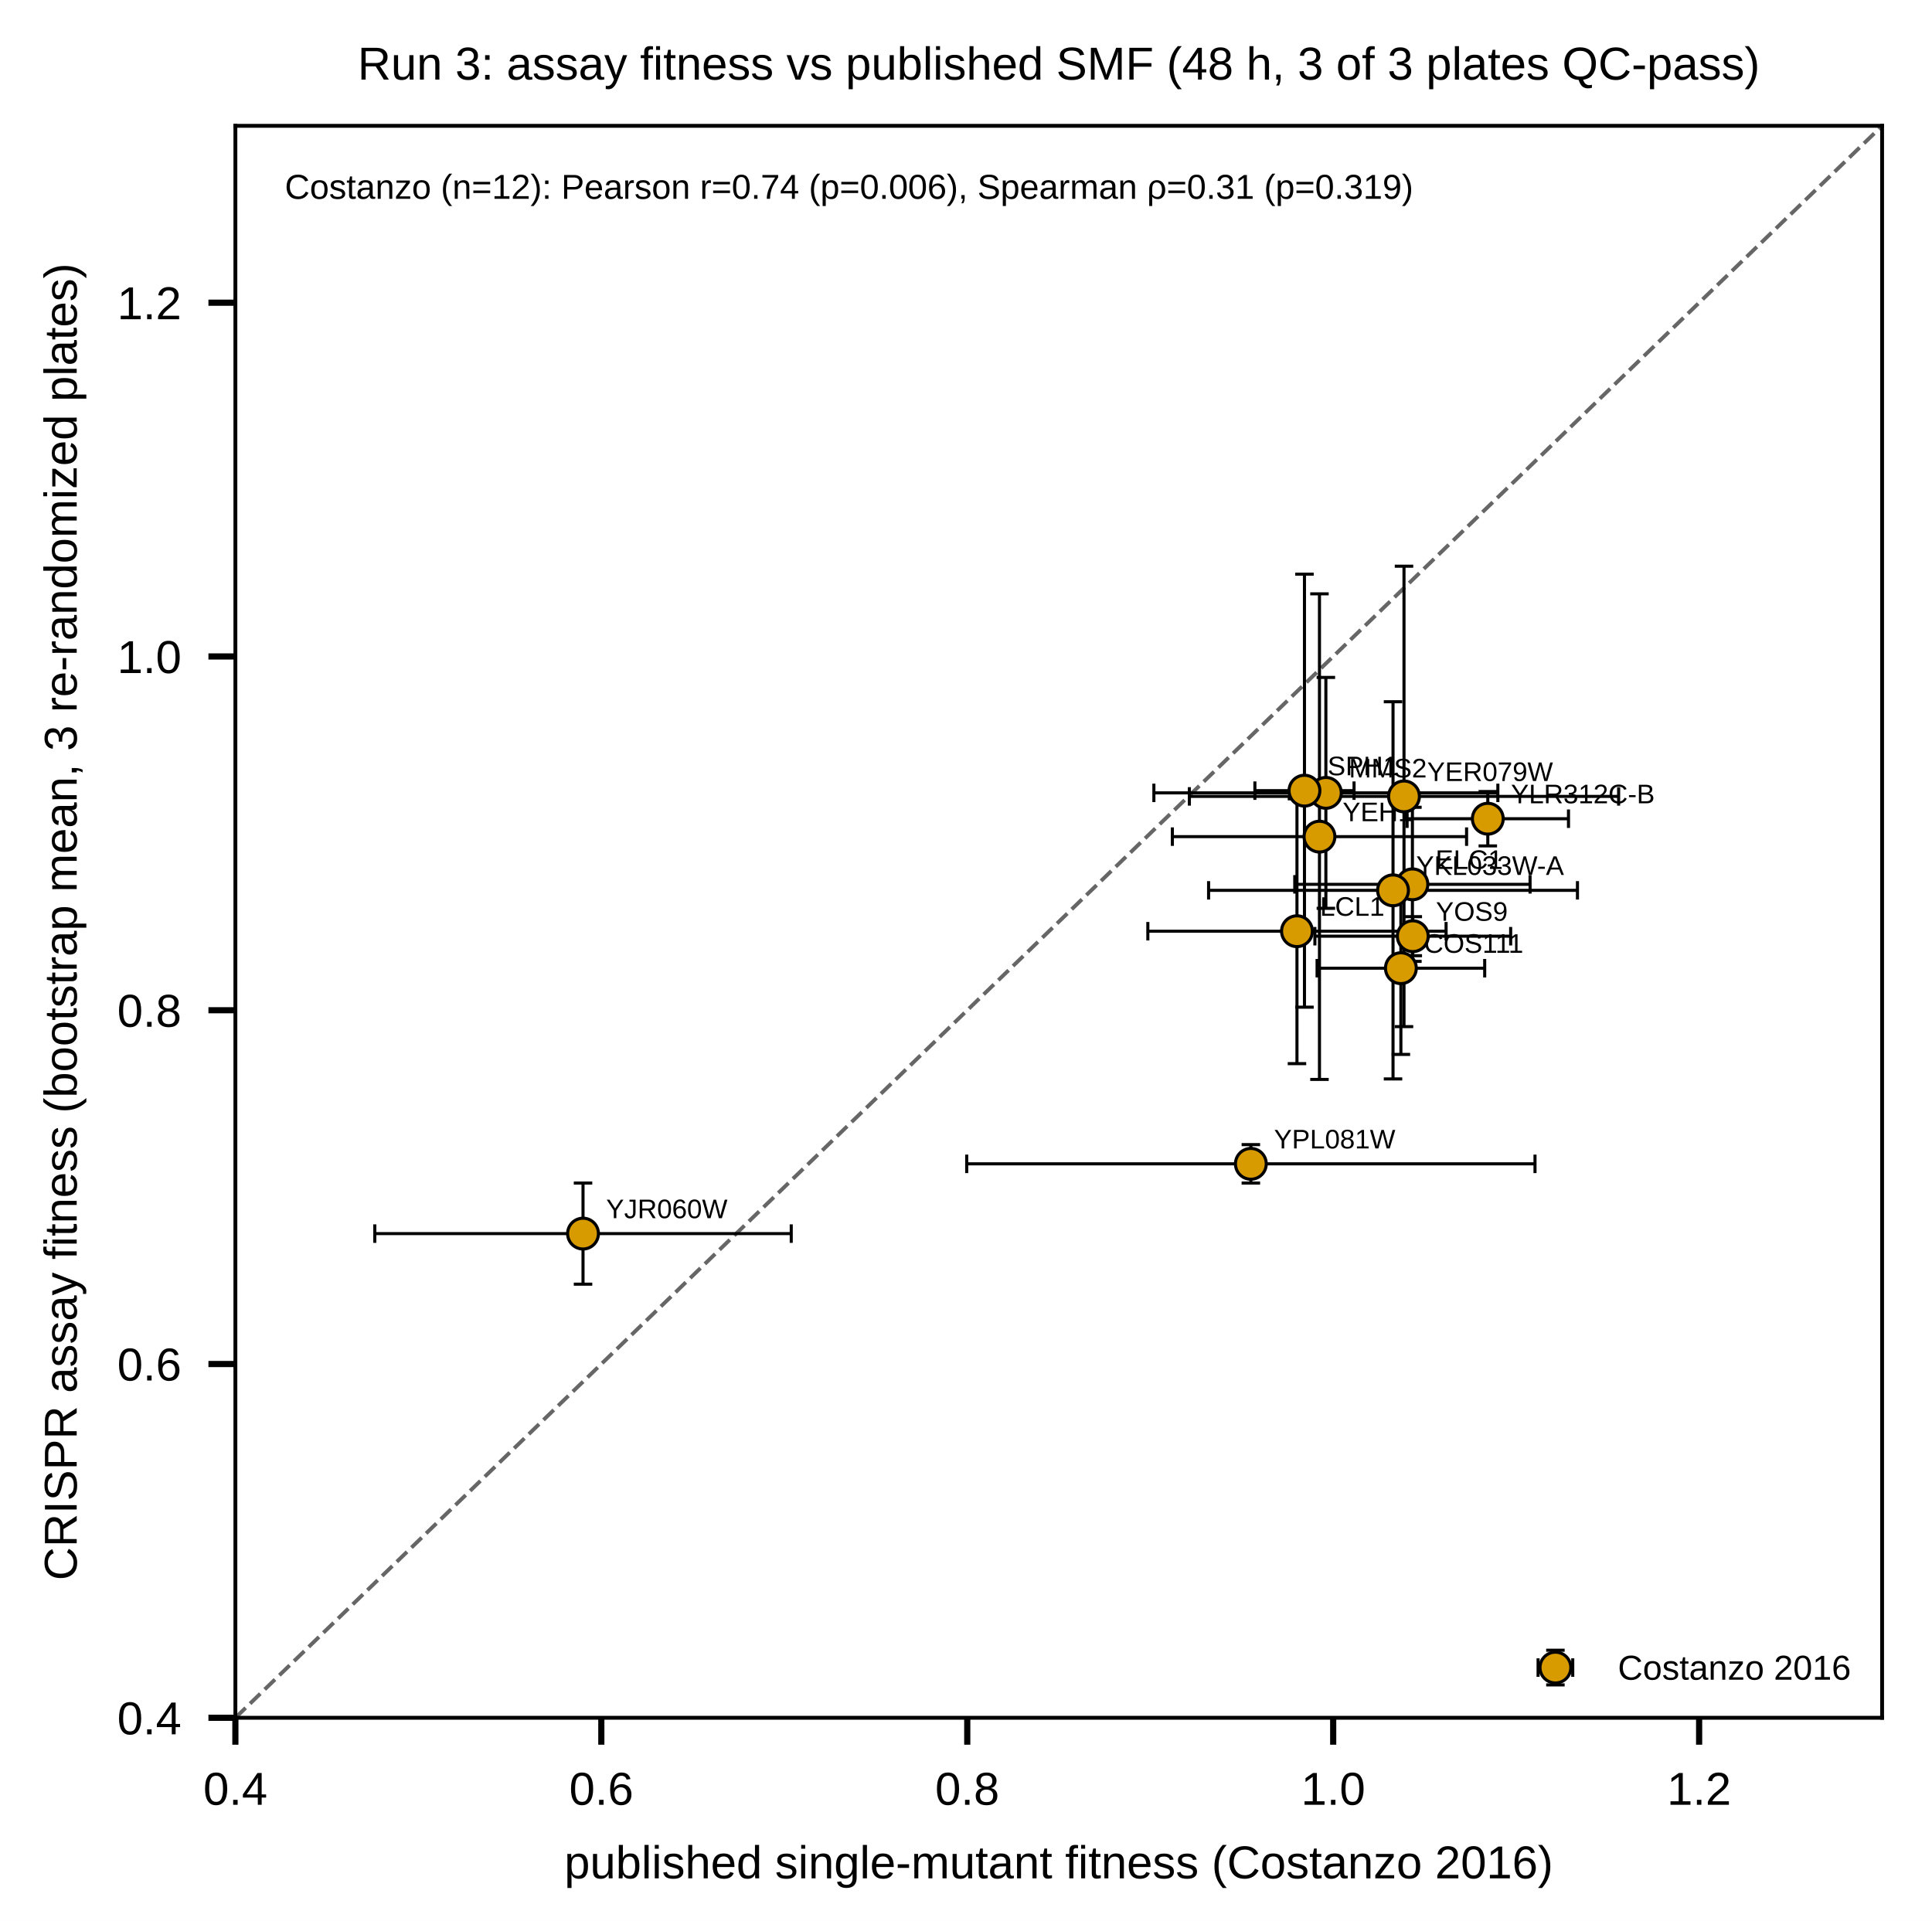
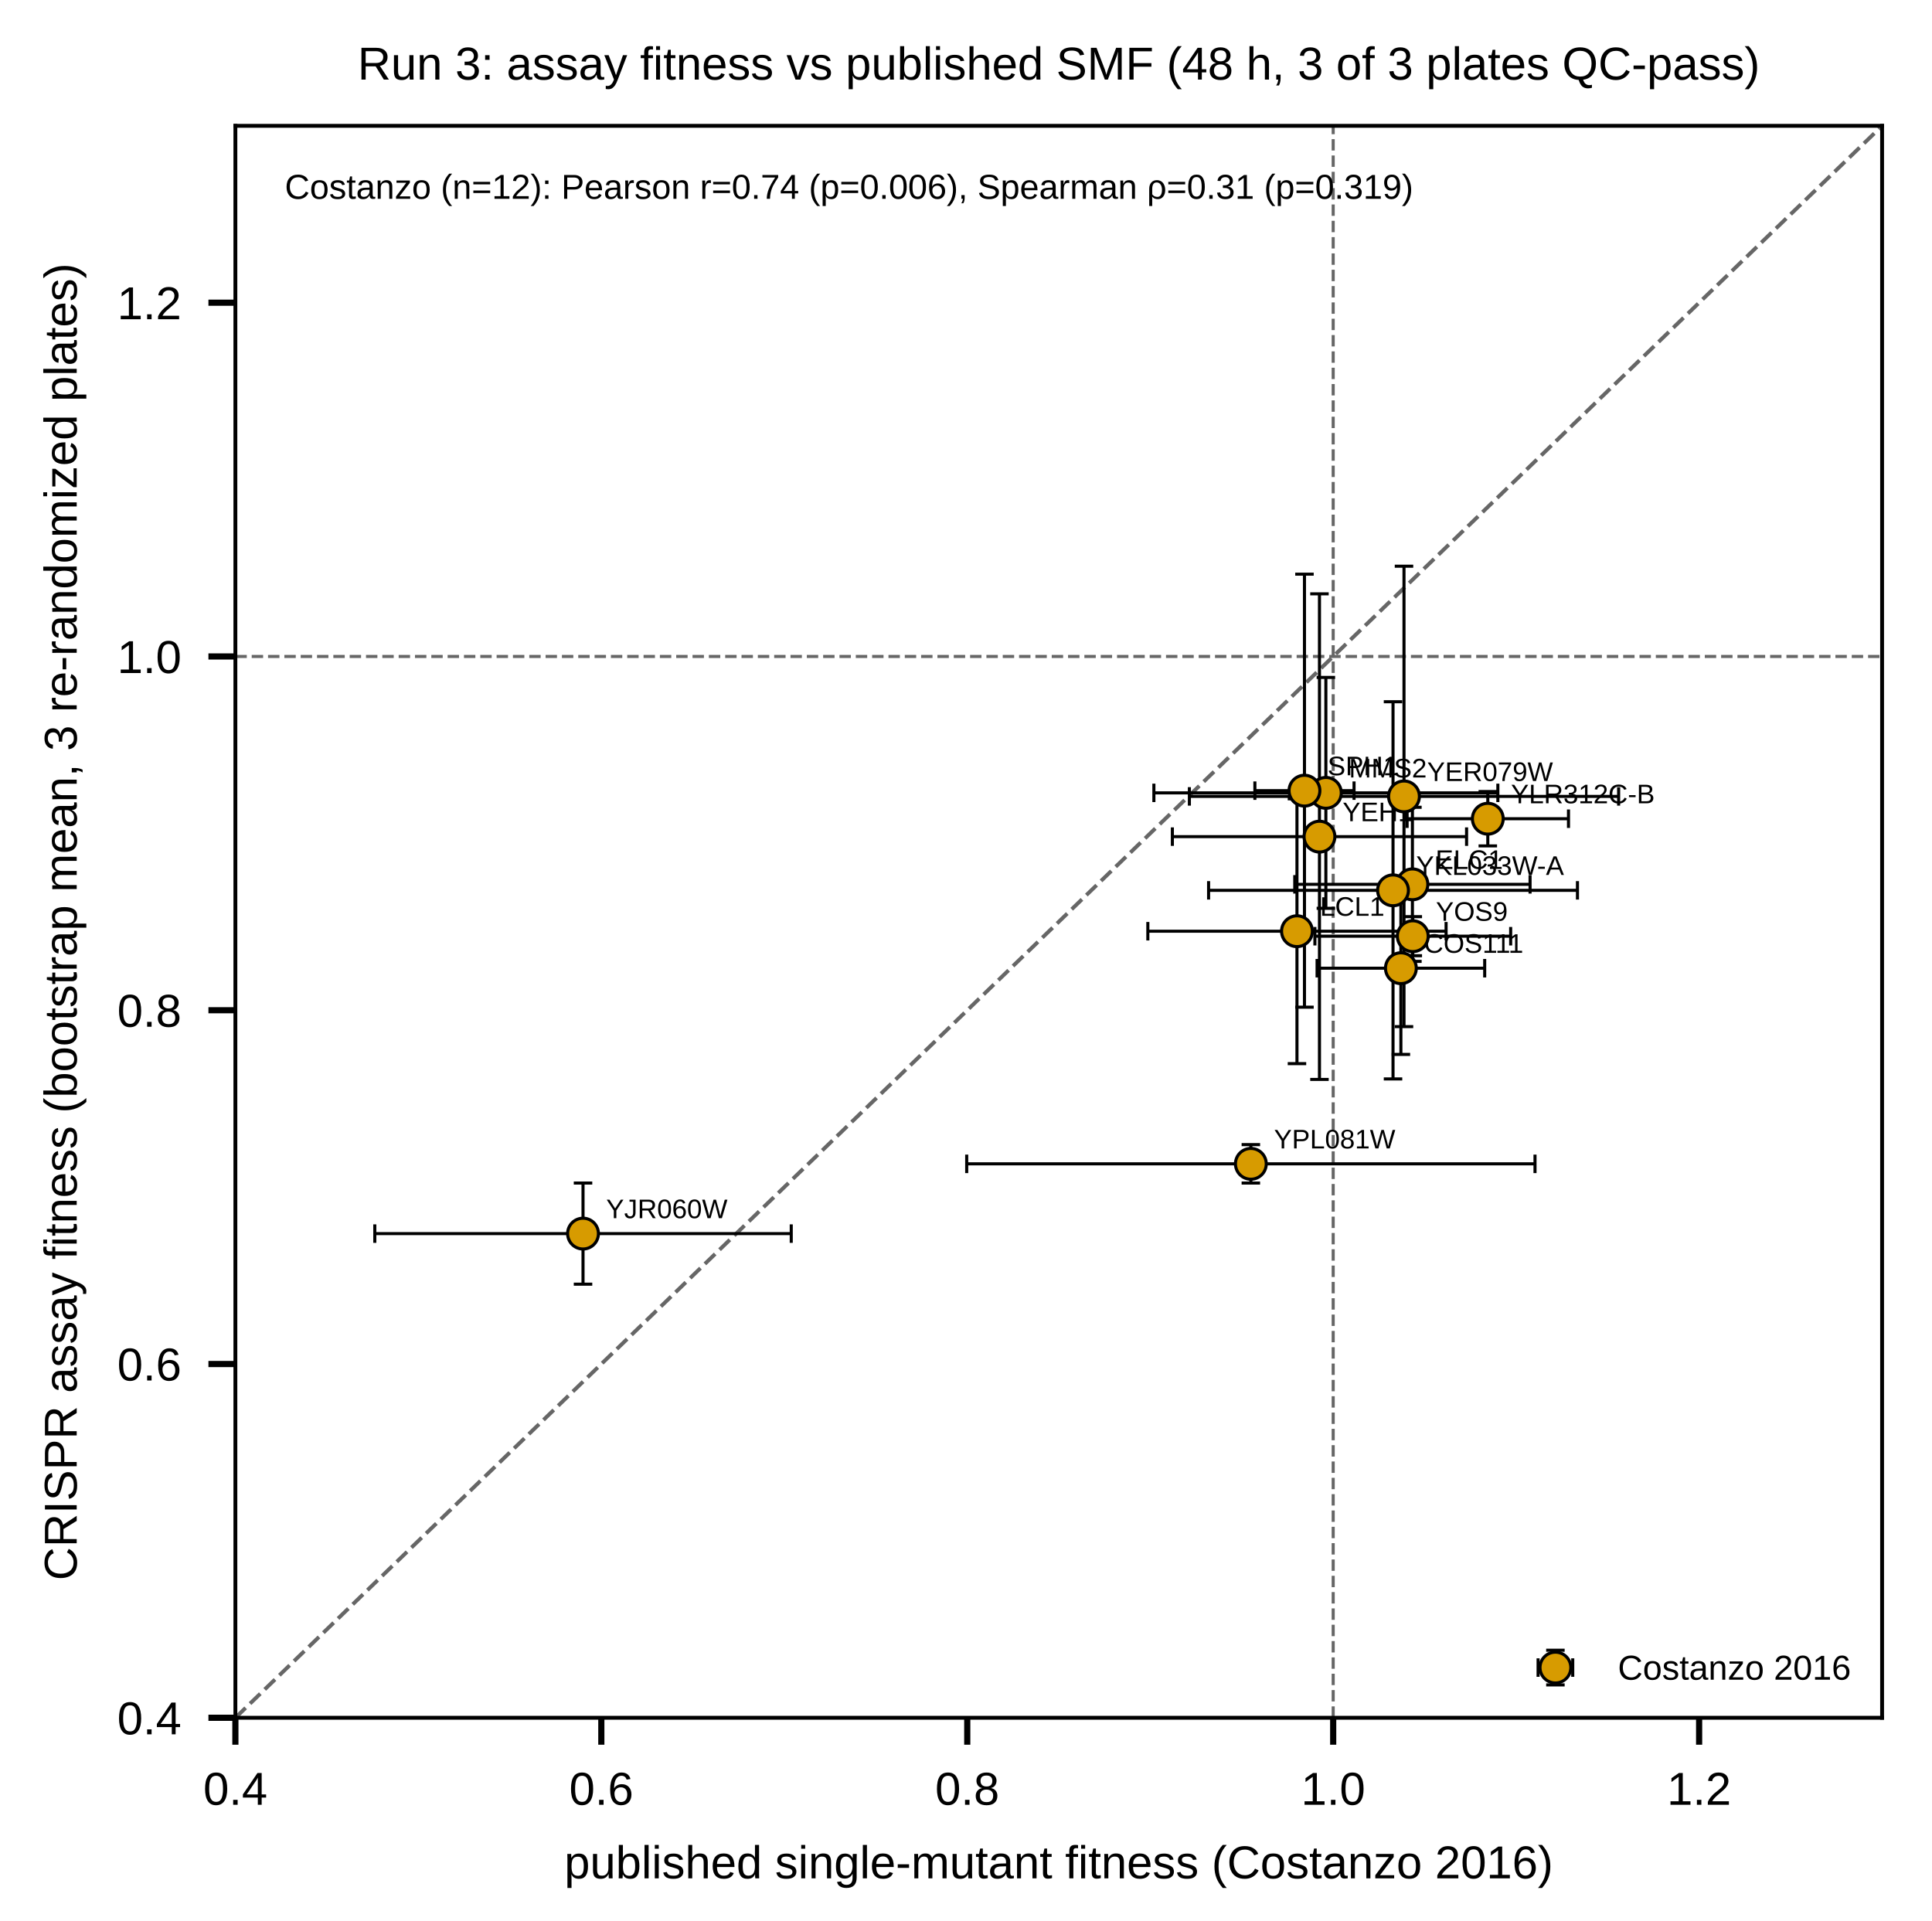
<svg xmlns="http://www.w3.org/2000/svg" xmlns:xlink="http://www.w3.org/1999/xlink" width="348.425" height="346.457" viewBox="0 0 348.425 346.457" version="1.1">
  <g transform="scale(1.388889)">
    <defs>
      <style type="text/css">*{stroke-linejoin: round; stroke-linecap: butt}</style>
    </defs>
    <g id="figure_1">
      <g id="patch_1">
        <path d="M 0 249.449  L 250.866 249.449  L 250.866 0  L 0 0  z " style="fill: #ffffff" />
      </g>
      <g id="axes_1">
        <g id="patch_2">
          <path d="M 30.564 223.07  L 244.386 223.07  L 244.386 16.339  L 30.564 16.339  z " style="fill: #ffffff" />
        </g>
        <g id="line2d_1">
-           <path d="M 30.564 223.07  L 244.386 16.339  " clip-path="url(#pb39e3a6e38)" style="fill: none; stroke-dasharray: 1.85,0.8; stroke-dashoffset: 0; stroke: #666666; stroke-width: 0.5" />
+           <path d="M 30.564 223.07  L 244.386 16.339  " clip-path="url(#p1b1dd57ad6)" style="fill: none; stroke-dasharray: 1.85,0.8; stroke-dashoffset: 0; stroke: #666666; stroke-width: 0.5" />
+         </g>
+         <g id="line2d_2">
+           <path d="M 30.564 85.249  L 244.386 85.249  " clip-path="url(#p1b1dd57ad6)" style="fill: none; stroke-dasharray: 1.48,0.64; stroke-dashoffset: 0; stroke: #666666; stroke-width: 0.4" />
+         </g>
+         <g id="line2d_3">
+           <path d="M 173.112 223.07  L 173.112 16.339  " clip-path="url(#p1b1dd57ad6)" style="fill: none; stroke-dasharray: 1.48,0.64; stroke-dashoffset: 0; stroke: #666666; stroke-width: 0.4" />
        </g>
        <g id="matplotlib.axis_1">
          <g id="xtick_1">
-             <g id="line2d_2">
+             <g id="line2d_4">
              <defs>
-                 <path id="m4b21015041" d="M 0 0  L 0 3.5  " style="stroke: #000000; stroke-width: 0.8" />
+                 <path id="m2eae03bb1e" d="M 0 0  L 0 3.5  " style="stroke: #000000; stroke-width: 0.8" />
              </defs>
              <g>
-                 <use xlink:href="#m4b21015041" x="30.564" y="223.07" style="stroke: #000000; stroke-width: 0.8" />
+                 <use xlink:href="#m2eae03bb1e" x="30.564" y="223.07" style="stroke: #000000; stroke-width: 0.8" />
              </g>
            </g>
            <g id="text_1">
              <text style="font-size: 6px; font-family: 'Arial'; text-anchor: middle" x="30.564" y="234.365" transform="rotate(-0 30.56375 234.3648)">0.4</text>
            </g>
          </g>
          <g id="xtick_2">
-             <g id="line2d_3">
-               <g>
-                 <use xlink:href="#m4b21015041" x="78.08" y="223.07" style="stroke: #000000; stroke-width: 0.8" />
+             <g id="line2d_5">
+               <g>
+                 <use xlink:href="#m2eae03bb1e" x="78.08" y="223.07" style="stroke: #000000; stroke-width: 0.8" />
              </g>
            </g>
            <g id="text_2">
              <text style="font-size: 6px; font-family: 'Arial'; text-anchor: middle" x="78.08" y="234.365" transform="rotate(-0 78.07984 234.3648)">0.6</text>
            </g>
          </g>
          <g id="xtick_3">
-             <g id="line2d_4">
-               <g>
-                 <use xlink:href="#m4b21015041" x="125.596" y="223.07" style="stroke: #000000; stroke-width: 0.8" />
+             <g id="line2d_6">
+               <g>
+                 <use xlink:href="#m2eae03bb1e" x="125.596" y="223.07" style="stroke: #000000; stroke-width: 0.8" />
              </g>
            </g>
            <g id="text_3">
              <text style="font-size: 6px; font-family: 'Arial'; text-anchor: middle" x="125.596" y="234.365" transform="rotate(-0 125.5959 234.3648)">0.8</text>
            </g>
          </g>
          <g id="xtick_4">
-             <g id="line2d_5">
-               <g>
-                 <use xlink:href="#m4b21015041" x="173.112" y="223.07" style="stroke: #000000; stroke-width: 0.8" />
+             <g id="line2d_7">
+               <g>
+                 <use xlink:href="#m2eae03bb1e" x="173.112" y="223.07" style="stroke: #000000; stroke-width: 0.8" />
              </g>
            </g>
            <g id="text_4">
              <text style="font-size: 6px; font-family: 'Arial'; text-anchor: middle" x="173.112" y="234.365" transform="rotate(-0 173.112 234.3648)">1.0</text>
            </g>
          </g>
          <g id="xtick_5">
-             <g id="line2d_6">
-               <g>
-                 <use xlink:href="#m4b21015041" x="220.628" y="223.07" style="stroke: #000000; stroke-width: 0.8" />
+             <g id="line2d_8">
+               <g>
+                 <use xlink:href="#m2eae03bb1e" x="220.628" y="223.07" style="stroke: #000000; stroke-width: 0.8" />
              </g>
            </g>
            <g id="text_5">
              <text style="font-size: 6px; font-family: 'Arial'; text-anchor: middle" x="220.628" y="234.365" transform="rotate(-0 220.6281 234.3648)">1.2</text>
            </g>
          </g>
          <g id="xtick_6">
-             <g id="line2d_7" />
+             <g id="line2d_9" />
          </g>
          <g id="xtick_7">
-             <g id="line2d_8" />
+             <g id="line2d_10" />
          </g>
          <g id="xtick_8">
-             <g id="line2d_9" />
+             <g id="line2d_11" />
          </g>
          <g id="xtick_9">
-             <g id="line2d_10" />
+             <g id="line2d_12" />
          </g>
          <g id="xtick_10">
-             <g id="line2d_11" />
+             <g id="line2d_13" />
          </g>
          <g id="text_6">
            <text style="font-size: 6px; font-family: 'Arial'; text-anchor: middle" x="137.475" y="243.925" transform="rotate(-0 137.4749 243.9251)">published single-mutant fitness (Costanzo 2016)</text>
          </g>
        </g>
        <g id="matplotlib.axis_2">
          <g id="ytick_1">
-             <g id="line2d_12">
+             <g id="line2d_14">
              <defs>
-                 <path id="md11b160829" d="M 0 0  L -3.5 0  " style="stroke: #000000; stroke-width: 0.8" />
+                 <path id="m74ba5ac852" d="M 0 0  L -3.5 0  " style="stroke: #000000; stroke-width: 0.8" />
              </defs>
              <g>
-                 <use xlink:href="#md11b160829" x="30.564" y="223.07" style="stroke: #000000; stroke-width: 0.8" />
+                 <use xlink:href="#m74ba5ac852" x="30.564" y="223.07" style="stroke: #000000; stroke-width: 0.8" />
              </g>
            </g>
            <g id="text_7">
              <text style="font-size: 6px; font-family: 'Arial'; text-anchor: end" x="23.564" y="225.217" transform="rotate(-0 23.56375 225.2174)">0.4</text>
            </g>
          </g>
          <g id="ytick_2">
-             <g id="line2d_13">
-               <g>
-                 <use xlink:href="#md11b160829" x="30.564" y="177.13" style="stroke: #000000; stroke-width: 0.8" />
+             <g id="line2d_15">
+               <g>
+                 <use xlink:href="#m74ba5ac852" x="30.564" y="177.13" style="stroke: #000000; stroke-width: 0.8" />
              </g>
            </g>
            <g id="text_8">
              <text style="font-size: 6px; font-family: 'Arial'; text-anchor: end" x="23.564" y="179.277" transform="rotate(-0 23.56375 179.2771)">0.6</text>
            </g>
          </g>
          <g id="ytick_3">
-             <g id="line2d_14">
-               <g>
-                 <use xlink:href="#md11b160829" x="30.564" y="131.189" style="stroke: #000000; stroke-width: 0.8" />
+             <g id="line2d_16">
+               <g>
+                 <use xlink:href="#m74ba5ac852" x="30.564" y="131.189" style="stroke: #000000; stroke-width: 0.8" />
              </g>
            </g>
            <g id="text_9">
              <text style="font-size: 6px; font-family: 'Arial'; text-anchor: end" x="23.564" y="133.337" transform="rotate(-0 23.56375 133.3368)">0.8</text>
            </g>
          </g>
          <g id="ytick_4">
-             <g id="line2d_15">
-               <g>
-                 <use xlink:href="#md11b160829" x="30.564" y="85.249" style="stroke: #000000; stroke-width: 0.8" />
+             <g id="line2d_17">
+               <g>
+                 <use xlink:href="#m74ba5ac852" x="30.564" y="85.249" style="stroke: #000000; stroke-width: 0.8" />
              </g>
            </g>
            <g id="text_10">
              <text style="font-size: 6px; font-family: 'Arial'; text-anchor: end" x="23.564" y="87.397" transform="rotate(-0 23.56375 87.39653)">1.0</text>
            </g>
          </g>
          <g id="ytick_5">
-             <g id="line2d_16">
-               <g>
-                 <use xlink:href="#md11b160829" x="30.564" y="39.309" style="stroke: #000000; stroke-width: 0.8" />
+             <g id="line2d_18">
+               <g>
+                 <use xlink:href="#m74ba5ac852" x="30.564" y="39.309" style="stroke: #000000; stroke-width: 0.8" />
              </g>
            </g>
            <g id="text_11">
              <text style="font-size: 6px; font-family: 'Arial'; text-anchor: end" x="23.564" y="41.456" transform="rotate(-0 23.56375 41.45624)">1.2</text>
            </g>
          </g>
          <g id="ytick_6">
-             <g id="line2d_17" />
+             <g id="line2d_19" />
          </g>
          <g id="ytick_7">
-             <g id="line2d_18" />
+             <g id="line2d_20" />
          </g>
          <g id="ytick_8">
-             <g id="line2d_19" />
+             <g id="line2d_21" />
          </g>
          <g id="ytick_9">
-             <g id="line2d_20" />
+             <g id="line2d_22" />
          </g>
          <g id="ytick_10">
-             <g id="line2d_21" />
+             <g id="line2d_23" />
          </g>
          <g id="text_12">
            <text style="font-size: 6px; font-family: 'Arial'; text-anchor: middle" x="9.961" y="119.704" transform="rotate(-90 9.960938 119.7044)">CRISPR assay fitness (bootstrap mean, 3 re-randomized plates)</text>
          </g>
        </g>
        <g id="patch_3">
          <path d="M 30.564 223.07  L 30.564 16.339  " style="fill: none; stroke: #000000; stroke-width: 0.5; stroke-linejoin: miter; stroke-linecap: square" />
        </g>
        <g id="patch_4">
          <path d="M 244.386 223.07  L 244.386 16.339  " style="fill: none; stroke: #000000; stroke-width: 0.5; stroke-linejoin: miter; stroke-linecap: square" />
        </g>
        <g id="patch_5">
          <path d="M 30.564 223.07  L 244.386 223.07  " style="fill: none; stroke: #000000; stroke-width: 0.5; stroke-linejoin: miter; stroke-linecap: square" />
        </g>
        <g id="patch_6">
          <path d="M 30.564 16.339  L 244.386 16.339  " style="fill: none; stroke: #000000; stroke-width: 0.5; stroke-linejoin: miter; stroke-linecap: square" />
        </g>
        <g id="LineCollection_1">
-           <path d="M 171.021 125.73  L 192.784 125.73  " clip-path="url(#pb39e3a6e38)" style="fill: none; stroke: #000000; stroke-width: 0.4" />
-           <path d="M 168.123 114.84  L 198.676 114.84  " clip-path="url(#pb39e3a6e38)" style="fill: none; stroke: #000000; stroke-width: 0.4" />
-           <path d="M 149.045 120.927  L 187.771 120.927  " clip-path="url(#pb39e3a6e38)" style="fill: none; stroke: #000000; stroke-width: 0.4" />
-           <path d="M 149.829 102.962  L 194.494 102.962  " clip-path="url(#pb39e3a6e38)" style="fill: none; stroke: #000000; stroke-width: 0.4" />
-           <path d="M 162.944 102.675  L 175.82 102.675  " clip-path="url(#pb39e3a6e38)" style="fill: none; stroke: #000000; stroke-width: 0.4" />
-           <path d="M 152.229 108.645  L 190.432 108.645  " clip-path="url(#pb39e3a6e38)" style="fill: none; stroke: #000000; stroke-width: 0.4" />
-           <path d="M 154.438 103.421  L 210.175 103.421  " clip-path="url(#pb39e3a6e38)" style="fill: none; stroke: #000000; stroke-width: 0.4" />
-           <path d="M 48.667 160.196  L 102.741 160.196  " clip-path="url(#pb39e3a6e38)" style="fill: none; stroke: #000000; stroke-width: 0.4" />
-           <path d="M 156.933 115.619  L 204.829 115.619  " clip-path="url(#pb39e3a6e38)" style="fill: none; stroke: #000000; stroke-width: 0.4" />
-           <path d="M 182.71 106.319  L 203.665 106.319  " clip-path="url(#pb39e3a6e38)" style="fill: none; stroke: #000000; stroke-width: 0.4" />
-           <path d="M 170.736 121.575  L 196.157 121.575  " clip-path="url(#pb39e3a6e38)" style="fill: none; stroke: #000000; stroke-width: 0.4" />
-           <path d="M 125.525 151.136  L 199.317 151.136  " clip-path="url(#pb39e3a6e38)" style="fill: none; stroke: #000000; stroke-width: 0.4" />
+           <path d="M 171.021 125.73  L 192.784 125.73  " clip-path="url(#p1b1dd57ad6)" style="fill: none; stroke: #000000; stroke-width: 0.4" />
+           <path d="M 168.123 114.84  L 198.676 114.84  " clip-path="url(#p1b1dd57ad6)" style="fill: none; stroke: #000000; stroke-width: 0.4" />
+           <path d="M 149.045 120.927  L 187.771 120.927  " clip-path="url(#p1b1dd57ad6)" style="fill: none; stroke: #000000; stroke-width: 0.4" />
+           <path d="M 149.829 102.962  L 194.494 102.962  " clip-path="url(#p1b1dd57ad6)" style="fill: none; stroke: #000000; stroke-width: 0.4" />
+           <path d="M 162.944 102.675  L 175.82 102.675  " clip-path="url(#p1b1dd57ad6)" style="fill: none; stroke: #000000; stroke-width: 0.4" />
+           <path d="M 152.229 108.645  L 190.432 108.645  " clip-path="url(#p1b1dd57ad6)" style="fill: none; stroke: #000000; stroke-width: 0.4" />
+           <path d="M 154.438 103.421  L 210.175 103.421  " clip-path="url(#p1b1dd57ad6)" style="fill: none; stroke: #000000; stroke-width: 0.4" />
+           <path d="M 48.667 160.196  L 102.741 160.196  " clip-path="url(#p1b1dd57ad6)" style="fill: none; stroke: #000000; stroke-width: 0.4" />
+           <path d="M 156.933 115.619  L 204.829 115.619  " clip-path="url(#p1b1dd57ad6)" style="fill: none; stroke: #000000; stroke-width: 0.4" />
+           <path d="M 182.71 106.319  L 203.665 106.319  " clip-path="url(#p1b1dd57ad6)" style="fill: none; stroke: #000000; stroke-width: 0.4" />
+           <path d="M 170.736 121.575  L 196.157 121.575  " clip-path="url(#p1b1dd57ad6)" style="fill: none; stroke: #000000; stroke-width: 0.4" />
+           <path d="M 125.525 151.136  L 199.317 151.136  " clip-path="url(#p1b1dd57ad6)" style="fill: none; stroke: #000000; stroke-width: 0.4" />
        </g>
        <g id="LineCollection_2">
-           <path d="M 181.902 136.926  L 181.902 114.535  " clip-path="url(#pb39e3a6e38)" style="fill: none; stroke: #000000; stroke-width: 0.4" />
-           <path d="M 183.399 124.846  L 183.399 104.833  " clip-path="url(#pb39e3a6e38)" style="fill: none; stroke: #000000; stroke-width: 0.4" />
-           <path d="M 168.408 138.121  L 168.408 103.732  " clip-path="url(#pb39e3a6e38)" style="fill: none; stroke: #000000; stroke-width: 0.4" />
-           <path d="M 172.162 117.955  L 172.162 87.969  " clip-path="url(#pb39e3a6e38)" style="fill: none; stroke: #000000; stroke-width: 0.4" />
-           <path d="M 169.382 130.789  L 169.382 74.561  " clip-path="url(#pb39e3a6e38)" style="fill: none; stroke: #000000; stroke-width: 0.4" />
-           <path d="M 171.33 140.174  L 171.33 77.116  " clip-path="url(#pb39e3a6e38)" style="fill: none; stroke: #000000; stroke-width: 0.4" />
-           <path d="M 182.306 133.317  L 182.306 73.525  " clip-path="url(#pb39e3a6e38)" style="fill: none; stroke: #000000; stroke-width: 0.4" />
-           <path d="M 75.704 166.764  L 75.704 153.628  " clip-path="url(#pb39e3a6e38)" style="fill: none; stroke: #000000; stroke-width: 0.4" />
-           <path d="M 180.881 140.109  L 180.881 91.129  " clip-path="url(#pb39e3a6e38)" style="fill: none; stroke: #000000; stroke-width: 0.4" />
-           <path d="M 193.188 109.849  L 193.188 102.788  " clip-path="url(#pb39e3a6e38)" style="fill: none; stroke: #000000; stroke-width: 0.4" />
-           <path d="M 183.447 124.111  L 183.447 119.039  " clip-path="url(#pb39e3a6e38)" style="fill: none; stroke: #000000; stroke-width: 0.4" />
-           <path d="M 162.421 153.631  L 162.421 148.641  " clip-path="url(#pb39e3a6e38)" style="fill: none; stroke: #000000; stroke-width: 0.4" />
-         </g>
-         <g id="line2d_22">
-           <defs>
-             <path id="m6821b6ced7" d="M 0 1.2  L 0 -1.2  " style="stroke: #000000; stroke-width: 0.4" />
-           </defs>
-           <g clip-path="url(#pb39e3a6e38)">
-             <use xlink:href="#m6821b6ced7" x="171.021" y="125.73" style="fill: #1f77b4; stroke: #000000; stroke-width: 0.4" />
-             <use xlink:href="#m6821b6ced7" x="168.123" y="114.84" style="fill: #1f77b4; stroke: #000000; stroke-width: 0.4" />
-             <use xlink:href="#m6821b6ced7" x="149.045" y="120.927" style="fill: #1f77b4; stroke: #000000; stroke-width: 0.4" />
-             <use xlink:href="#m6821b6ced7" x="149.829" y="102.962" style="fill: #1f77b4; stroke: #000000; stroke-width: 0.4" />
-             <use xlink:href="#m6821b6ced7" x="162.944" y="102.675" style="fill: #1f77b4; stroke: #000000; stroke-width: 0.4" />
-             <use xlink:href="#m6821b6ced7" x="152.229" y="108.645" style="fill: #1f77b4; stroke: #000000; stroke-width: 0.4" />
-             <use xlink:href="#m6821b6ced7" x="154.438" y="103.421" style="fill: #1f77b4; stroke: #000000; stroke-width: 0.4" />
-             <use xlink:href="#m6821b6ced7" x="48.667" y="160.196" style="fill: #1f77b4; stroke: #000000; stroke-width: 0.4" />
-             <use xlink:href="#m6821b6ced7" x="156.933" y="115.619" style="fill: #1f77b4; stroke: #000000; stroke-width: 0.4" />
-             <use xlink:href="#m6821b6ced7" x="182.71" y="106.319" style="fill: #1f77b4; stroke: #000000; stroke-width: 0.4" />
-             <use xlink:href="#m6821b6ced7" x="170.736" y="121.575" style="fill: #1f77b4; stroke: #000000; stroke-width: 0.4" />
-             <use xlink:href="#m6821b6ced7" x="125.525" y="151.136" style="fill: #1f77b4; stroke: #000000; stroke-width: 0.4" />
-           </g>
-         </g>
-         <g id="line2d_23">
-           <g clip-path="url(#pb39e3a6e38)">
-             <use xlink:href="#m6821b6ced7" x="192.784" y="125.73" style="fill: #1f77b4; stroke: #000000; stroke-width: 0.4" />
-             <use xlink:href="#m6821b6ced7" x="198.676" y="114.84" style="fill: #1f77b4; stroke: #000000; stroke-width: 0.4" />
-             <use xlink:href="#m6821b6ced7" x="187.771" y="120.927" style="fill: #1f77b4; stroke: #000000; stroke-width: 0.4" />
-             <use xlink:href="#m6821b6ced7" x="194.494" y="102.962" style="fill: #1f77b4; stroke: #000000; stroke-width: 0.4" />
-             <use xlink:href="#m6821b6ced7" x="175.82" y="102.675" style="fill: #1f77b4; stroke: #000000; stroke-width: 0.4" />
-             <use xlink:href="#m6821b6ced7" x="190.432" y="108.645" style="fill: #1f77b4; stroke: #000000; stroke-width: 0.4" />
-             <use xlink:href="#m6821b6ced7" x="210.175" y="103.421" style="fill: #1f77b4; stroke: #000000; stroke-width: 0.4" />
-             <use xlink:href="#m6821b6ced7" x="102.741" y="160.196" style="fill: #1f77b4; stroke: #000000; stroke-width: 0.4" />
-             <use xlink:href="#m6821b6ced7" x="204.829" y="115.619" style="fill: #1f77b4; stroke: #000000; stroke-width: 0.4" />
-             <use xlink:href="#m6821b6ced7" x="203.665" y="106.319" style="fill: #1f77b4; stroke: #000000; stroke-width: 0.4" />
-             <use xlink:href="#m6821b6ced7" x="196.157" y="121.575" style="fill: #1f77b4; stroke: #000000; stroke-width: 0.4" />
-             <use xlink:href="#m6821b6ced7" x="199.317" y="151.136" style="fill: #1f77b4; stroke: #000000; stroke-width: 0.4" />
-           </g>
+           <path d="M 181.902 136.926  L 181.902 114.535  " clip-path="url(#p1b1dd57ad6)" style="fill: none; stroke: #000000; stroke-width: 0.4" />
+           <path d="M 183.399 124.846  L 183.399 104.833  " clip-path="url(#p1b1dd57ad6)" style="fill: none; stroke: #000000; stroke-width: 0.4" />
+           <path d="M 168.408 138.121  L 168.408 103.732  " clip-path="url(#p1b1dd57ad6)" style="fill: none; stroke: #000000; stroke-width: 0.4" />
+           <path d="M 172.162 117.955  L 172.162 87.969  " clip-path="url(#p1b1dd57ad6)" style="fill: none; stroke: #000000; stroke-width: 0.4" />
+           <path d="M 169.382 130.789  L 169.382 74.561  " clip-path="url(#p1b1dd57ad6)" style="fill: none; stroke: #000000; stroke-width: 0.4" />
+           <path d="M 171.33 140.174  L 171.33 77.116  " clip-path="url(#p1b1dd57ad6)" style="fill: none; stroke: #000000; stroke-width: 0.4" />
+           <path d="M 182.306 133.317  L 182.306 73.525  " clip-path="url(#p1b1dd57ad6)" style="fill: none; stroke: #000000; stroke-width: 0.4" />
+           <path d="M 75.704 166.764  L 75.704 153.628  " clip-path="url(#p1b1dd57ad6)" style="fill: none; stroke: #000000; stroke-width: 0.4" />
+           <path d="M 180.881 140.109  L 180.881 91.129  " clip-path="url(#p1b1dd57ad6)" style="fill: none; stroke: #000000; stroke-width: 0.4" />
+           <path d="M 193.188 109.849  L 193.188 102.788  " clip-path="url(#p1b1dd57ad6)" style="fill: none; stroke: #000000; stroke-width: 0.4" />
+           <path d="M 183.447 124.111  L 183.447 119.039  " clip-path="url(#p1b1dd57ad6)" style="fill: none; stroke: #000000; stroke-width: 0.4" />
+           <path d="M 162.421 153.631  L 162.421 148.641  " clip-path="url(#p1b1dd57ad6)" style="fill: none; stroke: #000000; stroke-width: 0.4" />
        </g>
        <g id="line2d_24">
          <defs>
-             <path id="m080686074c" d="M 1.2 0  L -1.2 -0  " style="stroke: #000000; stroke-width: 0.4" />
+             <path id="me0edfb5693" d="M 0 1.2  L 0 -1.2  " style="stroke: #000000; stroke-width: 0.4" />
          </defs>
-           <g clip-path="url(#pb39e3a6e38)">
-             <use xlink:href="#m080686074c" x="181.902" y="136.926" style="fill: #1f77b4; stroke: #000000; stroke-width: 0.4" />
-             <use xlink:href="#m080686074c" x="183.399" y="124.846" style="fill: #1f77b4; stroke: #000000; stroke-width: 0.4" />
-             <use xlink:href="#m080686074c" x="168.408" y="138.121" style="fill: #1f77b4; stroke: #000000; stroke-width: 0.4" />
-             <use xlink:href="#m080686074c" x="172.162" y="117.955" style="fill: #1f77b4; stroke: #000000; stroke-width: 0.4" />
-             <use xlink:href="#m080686074c" x="169.382" y="130.789" style="fill: #1f77b4; stroke: #000000; stroke-width: 0.4" />
-             <use xlink:href="#m080686074c" x="171.33" y="140.174" style="fill: #1f77b4; stroke: #000000; stroke-width: 0.4" />
-             <use xlink:href="#m080686074c" x="182.306" y="133.317" style="fill: #1f77b4; stroke: #000000; stroke-width: 0.4" />
-             <use xlink:href="#m080686074c" x="75.704" y="166.764" style="fill: #1f77b4; stroke: #000000; stroke-width: 0.4" />
-             <use xlink:href="#m080686074c" x="180.881" y="140.109" style="fill: #1f77b4; stroke: #000000; stroke-width: 0.4" />
-             <use xlink:href="#m080686074c" x="193.188" y="109.849" style="fill: #1f77b4; stroke: #000000; stroke-width: 0.4" />
-             <use xlink:href="#m080686074c" x="183.447" y="124.111" style="fill: #1f77b4; stroke: #000000; stroke-width: 0.4" />
-             <use xlink:href="#m080686074c" x="162.421" y="153.631" style="fill: #1f77b4; stroke: #000000; stroke-width: 0.4" />
+           <g clip-path="url(#p1b1dd57ad6)">
+             <use xlink:href="#me0edfb5693" x="171.021" y="125.73" style="fill: #1f77b4; stroke: #000000; stroke-width: 0.4" />
+             <use xlink:href="#me0edfb5693" x="168.123" y="114.84" style="fill: #1f77b4; stroke: #000000; stroke-width: 0.4" />
+             <use xlink:href="#me0edfb5693" x="149.045" y="120.927" style="fill: #1f77b4; stroke: #000000; stroke-width: 0.4" />
+             <use xlink:href="#me0edfb5693" x="149.829" y="102.962" style="fill: #1f77b4; stroke: #000000; stroke-width: 0.4" />
+             <use xlink:href="#me0edfb5693" x="162.944" y="102.675" style="fill: #1f77b4; stroke: #000000; stroke-width: 0.4" />
+             <use xlink:href="#me0edfb5693" x="152.229" y="108.645" style="fill: #1f77b4; stroke: #000000; stroke-width: 0.4" />
+             <use xlink:href="#me0edfb5693" x="154.438" y="103.421" style="fill: #1f77b4; stroke: #000000; stroke-width: 0.4" />
+             <use xlink:href="#me0edfb5693" x="48.667" y="160.196" style="fill: #1f77b4; stroke: #000000; stroke-width: 0.4" />
+             <use xlink:href="#me0edfb5693" x="156.933" y="115.619" style="fill: #1f77b4; stroke: #000000; stroke-width: 0.4" />
+             <use xlink:href="#me0edfb5693" x="182.71" y="106.319" style="fill: #1f77b4; stroke: #000000; stroke-width: 0.4" />
+             <use xlink:href="#me0edfb5693" x="170.736" y="121.575" style="fill: #1f77b4; stroke: #000000; stroke-width: 0.4" />
+             <use xlink:href="#me0edfb5693" x="125.525" y="151.136" style="fill: #1f77b4; stroke: #000000; stroke-width: 0.4" />
          </g>
        </g>
        <g id="line2d_25">
-           <g clip-path="url(#pb39e3a6e38)">
-             <use xlink:href="#m080686074c" x="181.902" y="114.535" style="fill: #1f77b4; stroke: #000000; stroke-width: 0.4" />
-             <use xlink:href="#m080686074c" x="183.399" y="104.833" style="fill: #1f77b4; stroke: #000000; stroke-width: 0.4" />
-             <use xlink:href="#m080686074c" x="168.408" y="103.732" style="fill: #1f77b4; stroke: #000000; stroke-width: 0.4" />
-             <use xlink:href="#m080686074c" x="172.162" y="87.969" style="fill: #1f77b4; stroke: #000000; stroke-width: 0.4" />
-             <use xlink:href="#m080686074c" x="169.382" y="74.561" style="fill: #1f77b4; stroke: #000000; stroke-width: 0.4" />
-             <use xlink:href="#m080686074c" x="171.33" y="77.116" style="fill: #1f77b4; stroke: #000000; stroke-width: 0.4" />
-             <use xlink:href="#m080686074c" x="182.306" y="73.525" style="fill: #1f77b4; stroke: #000000; stroke-width: 0.4" />
-             <use xlink:href="#m080686074c" x="75.704" y="153.628" style="fill: #1f77b4; stroke: #000000; stroke-width: 0.4" />
-             <use xlink:href="#m080686074c" x="180.881" y="91.129" style="fill: #1f77b4; stroke: #000000; stroke-width: 0.4" />
-             <use xlink:href="#m080686074c" x="193.188" y="102.788" style="fill: #1f77b4; stroke: #000000; stroke-width: 0.4" />
-             <use xlink:href="#m080686074c" x="183.447" y="119.039" style="fill: #1f77b4; stroke: #000000; stroke-width: 0.4" />
-             <use xlink:href="#m080686074c" x="162.421" y="148.641" style="fill: #1f77b4; stroke: #000000; stroke-width: 0.4" />
+           <g clip-path="url(#p1b1dd57ad6)">
+             <use xlink:href="#me0edfb5693" x="192.784" y="125.73" style="fill: #1f77b4; stroke: #000000; stroke-width: 0.4" />
+             <use xlink:href="#me0edfb5693" x="198.676" y="114.84" style="fill: #1f77b4; stroke: #000000; stroke-width: 0.4" />
+             <use xlink:href="#me0edfb5693" x="187.771" y="120.927" style="fill: #1f77b4; stroke: #000000; stroke-width: 0.4" />
+             <use xlink:href="#me0edfb5693" x="194.494" y="102.962" style="fill: #1f77b4; stroke: #000000; stroke-width: 0.4" />
+             <use xlink:href="#me0edfb5693" x="175.82" y="102.675" style="fill: #1f77b4; stroke: #000000; stroke-width: 0.4" />
+             <use xlink:href="#me0edfb5693" x="190.432" y="108.645" style="fill: #1f77b4; stroke: #000000; stroke-width: 0.4" />
+             <use xlink:href="#me0edfb5693" x="210.175" y="103.421" style="fill: #1f77b4; stroke: #000000; stroke-width: 0.4" />
+             <use xlink:href="#me0edfb5693" x="102.741" y="160.196" style="fill: #1f77b4; stroke: #000000; stroke-width: 0.4" />
+             <use xlink:href="#me0edfb5693" x="204.829" y="115.619" style="fill: #1f77b4; stroke: #000000; stroke-width: 0.4" />
+             <use xlink:href="#me0edfb5693" x="203.665" y="106.319" style="fill: #1f77b4; stroke: #000000; stroke-width: 0.4" />
+             <use xlink:href="#me0edfb5693" x="196.157" y="121.575" style="fill: #1f77b4; stroke: #000000; stroke-width: 0.4" />
+             <use xlink:href="#me0edfb5693" x="199.317" y="151.136" style="fill: #1f77b4; stroke: #000000; stroke-width: 0.4" />
+           </g>
+         </g>
+         <g id="line2d_26">
+           <defs>
+             <path id="m325b28c588" d="M 1.2 0  L -1.2 -0  " style="stroke: #000000; stroke-width: 0.4" />
+           </defs>
+           <g clip-path="url(#p1b1dd57ad6)">
+             <use xlink:href="#m325b28c588" x="181.902" y="136.926" style="fill: #1f77b4; stroke: #000000; stroke-width: 0.4" />
+             <use xlink:href="#m325b28c588" x="183.399" y="124.846" style="fill: #1f77b4; stroke: #000000; stroke-width: 0.4" />
+             <use xlink:href="#m325b28c588" x="168.408" y="138.121" style="fill: #1f77b4; stroke: #000000; stroke-width: 0.4" />
+             <use xlink:href="#m325b28c588" x="172.162" y="117.955" style="fill: #1f77b4; stroke: #000000; stroke-width: 0.4" />
+             <use xlink:href="#m325b28c588" x="169.382" y="130.789" style="fill: #1f77b4; stroke: #000000; stroke-width: 0.4" />
+             <use xlink:href="#m325b28c588" x="171.33" y="140.174" style="fill: #1f77b4; stroke: #000000; stroke-width: 0.4" />
+             <use xlink:href="#m325b28c588" x="182.306" y="133.317" style="fill: #1f77b4; stroke: #000000; stroke-width: 0.4" />
+             <use xlink:href="#m325b28c588" x="75.704" y="166.764" style="fill: #1f77b4; stroke: #000000; stroke-width: 0.4" />
+             <use xlink:href="#m325b28c588" x="180.881" y="140.109" style="fill: #1f77b4; stroke: #000000; stroke-width: 0.4" />
+             <use xlink:href="#m325b28c588" x="193.188" y="109.849" style="fill: #1f77b4; stroke: #000000; stroke-width: 0.4" />
+             <use xlink:href="#m325b28c588" x="183.447" y="124.111" style="fill: #1f77b4; stroke: #000000; stroke-width: 0.4" />
+             <use xlink:href="#m325b28c588" x="162.421" y="153.631" style="fill: #1f77b4; stroke: #000000; stroke-width: 0.4" />
+           </g>
+         </g>
+         <g id="line2d_27">
+           <g clip-path="url(#p1b1dd57ad6)">
+             <use xlink:href="#m325b28c588" x="181.902" y="114.535" style="fill: #1f77b4; stroke: #000000; stroke-width: 0.4" />
+             <use xlink:href="#m325b28c588" x="183.399" y="104.833" style="fill: #1f77b4; stroke: #000000; stroke-width: 0.4" />
+             <use xlink:href="#m325b28c588" x="168.408" y="103.732" style="fill: #1f77b4; stroke: #000000; stroke-width: 0.4" />
+             <use xlink:href="#m325b28c588" x="172.162" y="87.969" style="fill: #1f77b4; stroke: #000000; stroke-width: 0.4" />
+             <use xlink:href="#m325b28c588" x="169.382" y="74.561" style="fill: #1f77b4; stroke: #000000; stroke-width: 0.4" />
+             <use xlink:href="#m325b28c588" x="171.33" y="77.116" style="fill: #1f77b4; stroke: #000000; stroke-width: 0.4" />
+             <use xlink:href="#m325b28c588" x="182.306" y="73.525" style="fill: #1f77b4; stroke: #000000; stroke-width: 0.4" />
+             <use xlink:href="#m325b28c588" x="75.704" y="153.628" style="fill: #1f77b4; stroke: #000000; stroke-width: 0.4" />
+             <use xlink:href="#m325b28c588" x="180.881" y="91.129" style="fill: #1f77b4; stroke: #000000; stroke-width: 0.4" />
+             <use xlink:href="#m325b28c588" x="193.188" y="102.788" style="fill: #1f77b4; stroke: #000000; stroke-width: 0.4" />
+             <use xlink:href="#m325b28c588" x="183.447" y="119.039" style="fill: #1f77b4; stroke: #000000; stroke-width: 0.4" />
+             <use xlink:href="#m325b28c588" x="162.421" y="148.641" style="fill: #1f77b4; stroke: #000000; stroke-width: 0.4" />
          </g>
        </g>
        <g id="text_13">
          <text style="font-size: 3.5px; font-family: 'Arial'; text-anchor: start" x="184.902" y="123.73" transform="rotate(-0 184.9025 123.7305)">COS111</text>
        </g>
        <g id="text_14">
          <text style="font-size: 3.5px; font-family: 'Arial'; text-anchor: start" x="186.399" y="112.84" transform="rotate(-0 186.3992 112.8396)">ELC1</text>
        </g>
        <g id="text_15">
          <text style="font-size: 3.5px; font-family: 'Arial'; text-anchor: start" x="171.408" y="118.927" transform="rotate(-0 171.4079 118.9268)">LCL1</text>
        </g>
        <g id="text_16">
          <text style="font-size: 3.5px; font-family: 'Arial'; text-anchor: start" x="175.162" y="100.962" transform="rotate(-0 175.1617 100.9618)">MMS2</text>
        </g>
        <g id="text_17">
          <text style="font-size: 3.5px; font-family: 'Arial'; text-anchor: start" x="172.382" y="100.675" transform="rotate(-0 172.382 100.6752)">SPH1</text>
        </g>
        <g id="text_18">
          <text style="font-size: 3.5px; font-family: 'Arial'; text-anchor: start" x="174.33" y="106.645" transform="rotate(-0 174.3302 106.645)">YEH1</text>
        </g>
        <g id="text_19">
          <text style="font-size: 3.5px; font-family: 'Arial'; text-anchor: start" x="185.306" y="101.421" transform="rotate(-0 185.3064 101.4208)">YER079W</text>
        </g>
        <g id="text_20">
          <text style="font-size: 3.5px; font-family: 'Arial'; text-anchor: start" x="78.704" y="158.196" transform="rotate(-0 78.70403 158.1961)">YJR060W</text>
        </g>
        <g id="text_21">
          <text style="font-size: 3.5px; font-family: 'Arial'; text-anchor: start" x="183.881" y="113.619" transform="rotate(-0 183.8809 113.6191)">YKL033W-A</text>
        </g>
        <g id="text_22">
          <text style="font-size: 3.5px; font-family: 'Arial'; text-anchor: start" x="196.188" y="104.319" transform="rotate(-0 196.1876 104.3187)">YLR312C-B</text>
        </g>
        <g id="text_23">
          <text style="font-size: 3.5px; font-family: 'Arial'; text-anchor: start" x="186.447" y="119.575" transform="rotate(-0 186.4468 119.5753)">YOS9</text>
        </g>
        <g id="text_24">
          <text style="font-size: 3.5px; font-family: 'Arial'; text-anchor: start" x="165.421" y="149.136" transform="rotate(-0 165.4209 149.1361)">YPL081W</text>
        </g>
        <g id="text_25">
          <text style="font-size: 4.5px; font-family: 'Arial'; text-anchor: start" x="36.978" y="25.817" transform="rotate(-0 36.97842 25.81655)">Costanzo (n=12): Pearson r=0.74 (p=0.006), Spearman ρ=0.31 (p=0.319)</text>
        </g>
        <g id="text_26">
          <text style="font-size: 6px; font-family: 'Arial'; text-anchor: middle" x="137.475" y="10.339" transform="rotate(-0 137.4749 10.33875)">Run 3: assay fitness vs published SMF (48 h, 3 of 3 plates QC-pass)</text>
        </g>
-         <g id="line2d_26">
+         <g id="line2d_28">
          <defs>
-             <path id="me7d6dbc2d6" d="M 0 2  C 0.53 2 1.039 1.789 1.414 1.414  C 1.789 1.039 2 0.53 2 0  C 2 -0.53 1.789 -1.039 1.414 -1.414  C 1.039 -1.789 0.53 -2 0 -2  C -0.53 -2 -1.039 -1.789 -1.414 -1.414  C -1.789 -1.039 -2 -0.53 -2 0  C -2 0.53 -1.789 1.039 -1.414 1.414  C -1.039 1.789 -0.53 2 0 2  z " style="stroke: #000000; stroke-width: 0.4" />
+             <path id="ma3785c3cfc" d="M 0 2  C 0.53 2 1.039 1.789 1.414 1.414  C 1.789 1.039 2 0.53 2 0  C 2 -0.53 1.789 -1.039 1.414 -1.414  C 1.039 -1.789 0.53 -2 0 -2  C -0.53 -2 -1.039 -1.789 -1.414 -1.414  C -1.789 -1.039 -2 -0.53 -2 0  C -2 0.53 -1.789 1.039 -1.414 1.414  C -1.039 1.789 -0.53 2 0 2  z " style="stroke: #000000; stroke-width: 0.4" />
          </defs>
-           <g clip-path="url(#pb39e3a6e38)">
-             <use xlink:href="#me7d6dbc2d6" x="181.902" y="125.73" style="fill: #d79b00; stroke: #000000; stroke-width: 0.4" />
-             <use xlink:href="#me7d6dbc2d6" x="183.399" y="114.84" style="fill: #d79b00; stroke: #000000; stroke-width: 0.4" />
-             <use xlink:href="#me7d6dbc2d6" x="168.408" y="120.927" style="fill: #d79b00; stroke: #000000; stroke-width: 0.4" />
-             <use xlink:href="#me7d6dbc2d6" x="172.162" y="102.962" style="fill: #d79b00; stroke: #000000; stroke-width: 0.4" />
-             <use xlink:href="#me7d6dbc2d6" x="169.382" y="102.675" style="fill: #d79b00; stroke: #000000; stroke-width: 0.4" />
-             <use xlink:href="#me7d6dbc2d6" x="171.33" y="108.645" style="fill: #d79b00; stroke: #000000; stroke-width: 0.4" />
-             <use xlink:href="#me7d6dbc2d6" x="182.306" y="103.421" style="fill: #d79b00; stroke: #000000; stroke-width: 0.4" />
-             <use xlink:href="#me7d6dbc2d6" x="75.704" y="160.196" style="fill: #d79b00; stroke: #000000; stroke-width: 0.4" />
-             <use xlink:href="#me7d6dbc2d6" x="180.881" y="115.619" style="fill: #d79b00; stroke: #000000; stroke-width: 0.4" />
-             <use xlink:href="#me7d6dbc2d6" x="193.188" y="106.319" style="fill: #d79b00; stroke: #000000; stroke-width: 0.4" />
-             <use xlink:href="#me7d6dbc2d6" x="183.447" y="121.575" style="fill: #d79b00; stroke: #000000; stroke-width: 0.4" />
-             <use xlink:href="#me7d6dbc2d6" x="162.421" y="151.136" style="fill: #d79b00; stroke: #000000; stroke-width: 0.4" />
+           <g clip-path="url(#p1b1dd57ad6)">
+             <use xlink:href="#ma3785c3cfc" x="181.902" y="125.73" style="fill: #d79b00; stroke: #000000; stroke-width: 0.4" />
+             <use xlink:href="#ma3785c3cfc" x="183.399" y="114.84" style="fill: #d79b00; stroke: #000000; stroke-width: 0.4" />
+             <use xlink:href="#ma3785c3cfc" x="168.408" y="120.927" style="fill: #d79b00; stroke: #000000; stroke-width: 0.4" />
+             <use xlink:href="#ma3785c3cfc" x="172.162" y="102.962" style="fill: #d79b00; stroke: #000000; stroke-width: 0.4" />
+             <use xlink:href="#ma3785c3cfc" x="169.382" y="102.675" style="fill: #d79b00; stroke: #000000; stroke-width: 0.4" />
+             <use xlink:href="#ma3785c3cfc" x="171.33" y="108.645" style="fill: #d79b00; stroke: #000000; stroke-width: 0.4" />
+             <use xlink:href="#ma3785c3cfc" x="182.306" y="103.421" style="fill: #d79b00; stroke: #000000; stroke-width: 0.4" />
+             <use xlink:href="#ma3785c3cfc" x="75.704" y="160.196" style="fill: #d79b00; stroke: #000000; stroke-width: 0.4" />
+             <use xlink:href="#ma3785c3cfc" x="180.881" y="115.619" style="fill: #d79b00; stroke: #000000; stroke-width: 0.4" />
+             <use xlink:href="#ma3785c3cfc" x="193.188" y="106.319" style="fill: #d79b00; stroke: #000000; stroke-width: 0.4" />
+             <use xlink:href="#ma3785c3cfc" x="183.447" y="121.575" style="fill: #d79b00; stroke: #000000; stroke-width: 0.4" />
+             <use xlink:href="#ma3785c3cfc" x="162.421" y="151.136" style="fill: #d79b00; stroke: #000000; stroke-width: 0.4" />
          </g>
        </g>
        <g id="legend_1">
          <g id="LineCollection_3">
            <path d="M 199.717 216.551  L 204.217 216.551  " style="fill: none; stroke: #000000; stroke-width: 0.4" />
          </g>
          <g id="LineCollection_4">
            <path d="M 201.967 218.801  L 201.967 214.301  " style="fill: none; stroke: #000000; stroke-width: 0.4" />
          </g>
-           <g id="line2d_27">
-             <g>
-               <use xlink:href="#m6821b6ced7" x="199.717" y="216.551" style="fill: #1f77b4; stroke: #000000; stroke-width: 0.4" />
-             </g>
-           </g>
-           <g id="line2d_28">
-             <g>
-               <use xlink:href="#m6821b6ced7" x="204.217" y="216.551" style="fill: #1f77b4; stroke: #000000; stroke-width: 0.4" />
-             </g>
-           </g>
          <g id="line2d_29">
            <g>
-               <use xlink:href="#m080686074c" x="201.967" y="218.801" style="fill: #1f77b4; stroke: #000000; stroke-width: 0.4" />
+               <use xlink:href="#me0edfb5693" x="199.717" y="216.551" style="fill: #1f77b4; stroke: #000000; stroke-width: 0.4" />
            </g>
          </g>
          <g id="line2d_30">
            <g>
-               <use xlink:href="#m080686074c" x="201.967" y="214.301" style="fill: #1f77b4; stroke: #000000; stroke-width: 0.4" />
-             </g>
-           </g>
-           <g id="line2d_31" />
+               <use xlink:href="#me0edfb5693" x="204.217" y="216.551" style="fill: #1f77b4; stroke: #000000; stroke-width: 0.4" />
+             </g>
+           </g>
+           <g id="line2d_31">
+             <g>
+               <use xlink:href="#m325b28c588" x="201.967" y="218.801" style="fill: #1f77b4; stroke: #000000; stroke-width: 0.4" />
+             </g>
+           </g>
          <g id="line2d_32">
            <g>
-               <use xlink:href="#me7d6dbc2d6" x="201.967" y="216.551" style="fill: #d79b00; stroke: #000000; stroke-width: 0.4" />
+               <use xlink:href="#m325b28c588" x="201.967" y="214.301" style="fill: #1f77b4; stroke: #000000; stroke-width: 0.4" />
+             </g>
+           </g>
+           <g id="line2d_33" />
+           <g id="line2d_34">
+             <g>
+               <use xlink:href="#ma3785c3cfc" x="201.967" y="216.551" style="fill: #d79b00; stroke: #000000; stroke-width: 0.4" />
            </g>
          </g>
          <g id="text_27">
            <text style="font-size: 4.5px; font-family: 'Arial'; text-anchor: start" x="210.067" y="218.126" transform="rotate(-0 210.0666 218.1257)">Costanzo 2016</text>
          </g>
        </g>
      </g>
    </g>
    <defs>
-       <clipPath id="pb39e3a6e38">
+       <clipPath id="p1b1dd57ad6">
        <rect x="30.564" y="16.339" width="213.822" height="206.731" />
      </clipPath>
    </defs>
  </g>
</svg>
